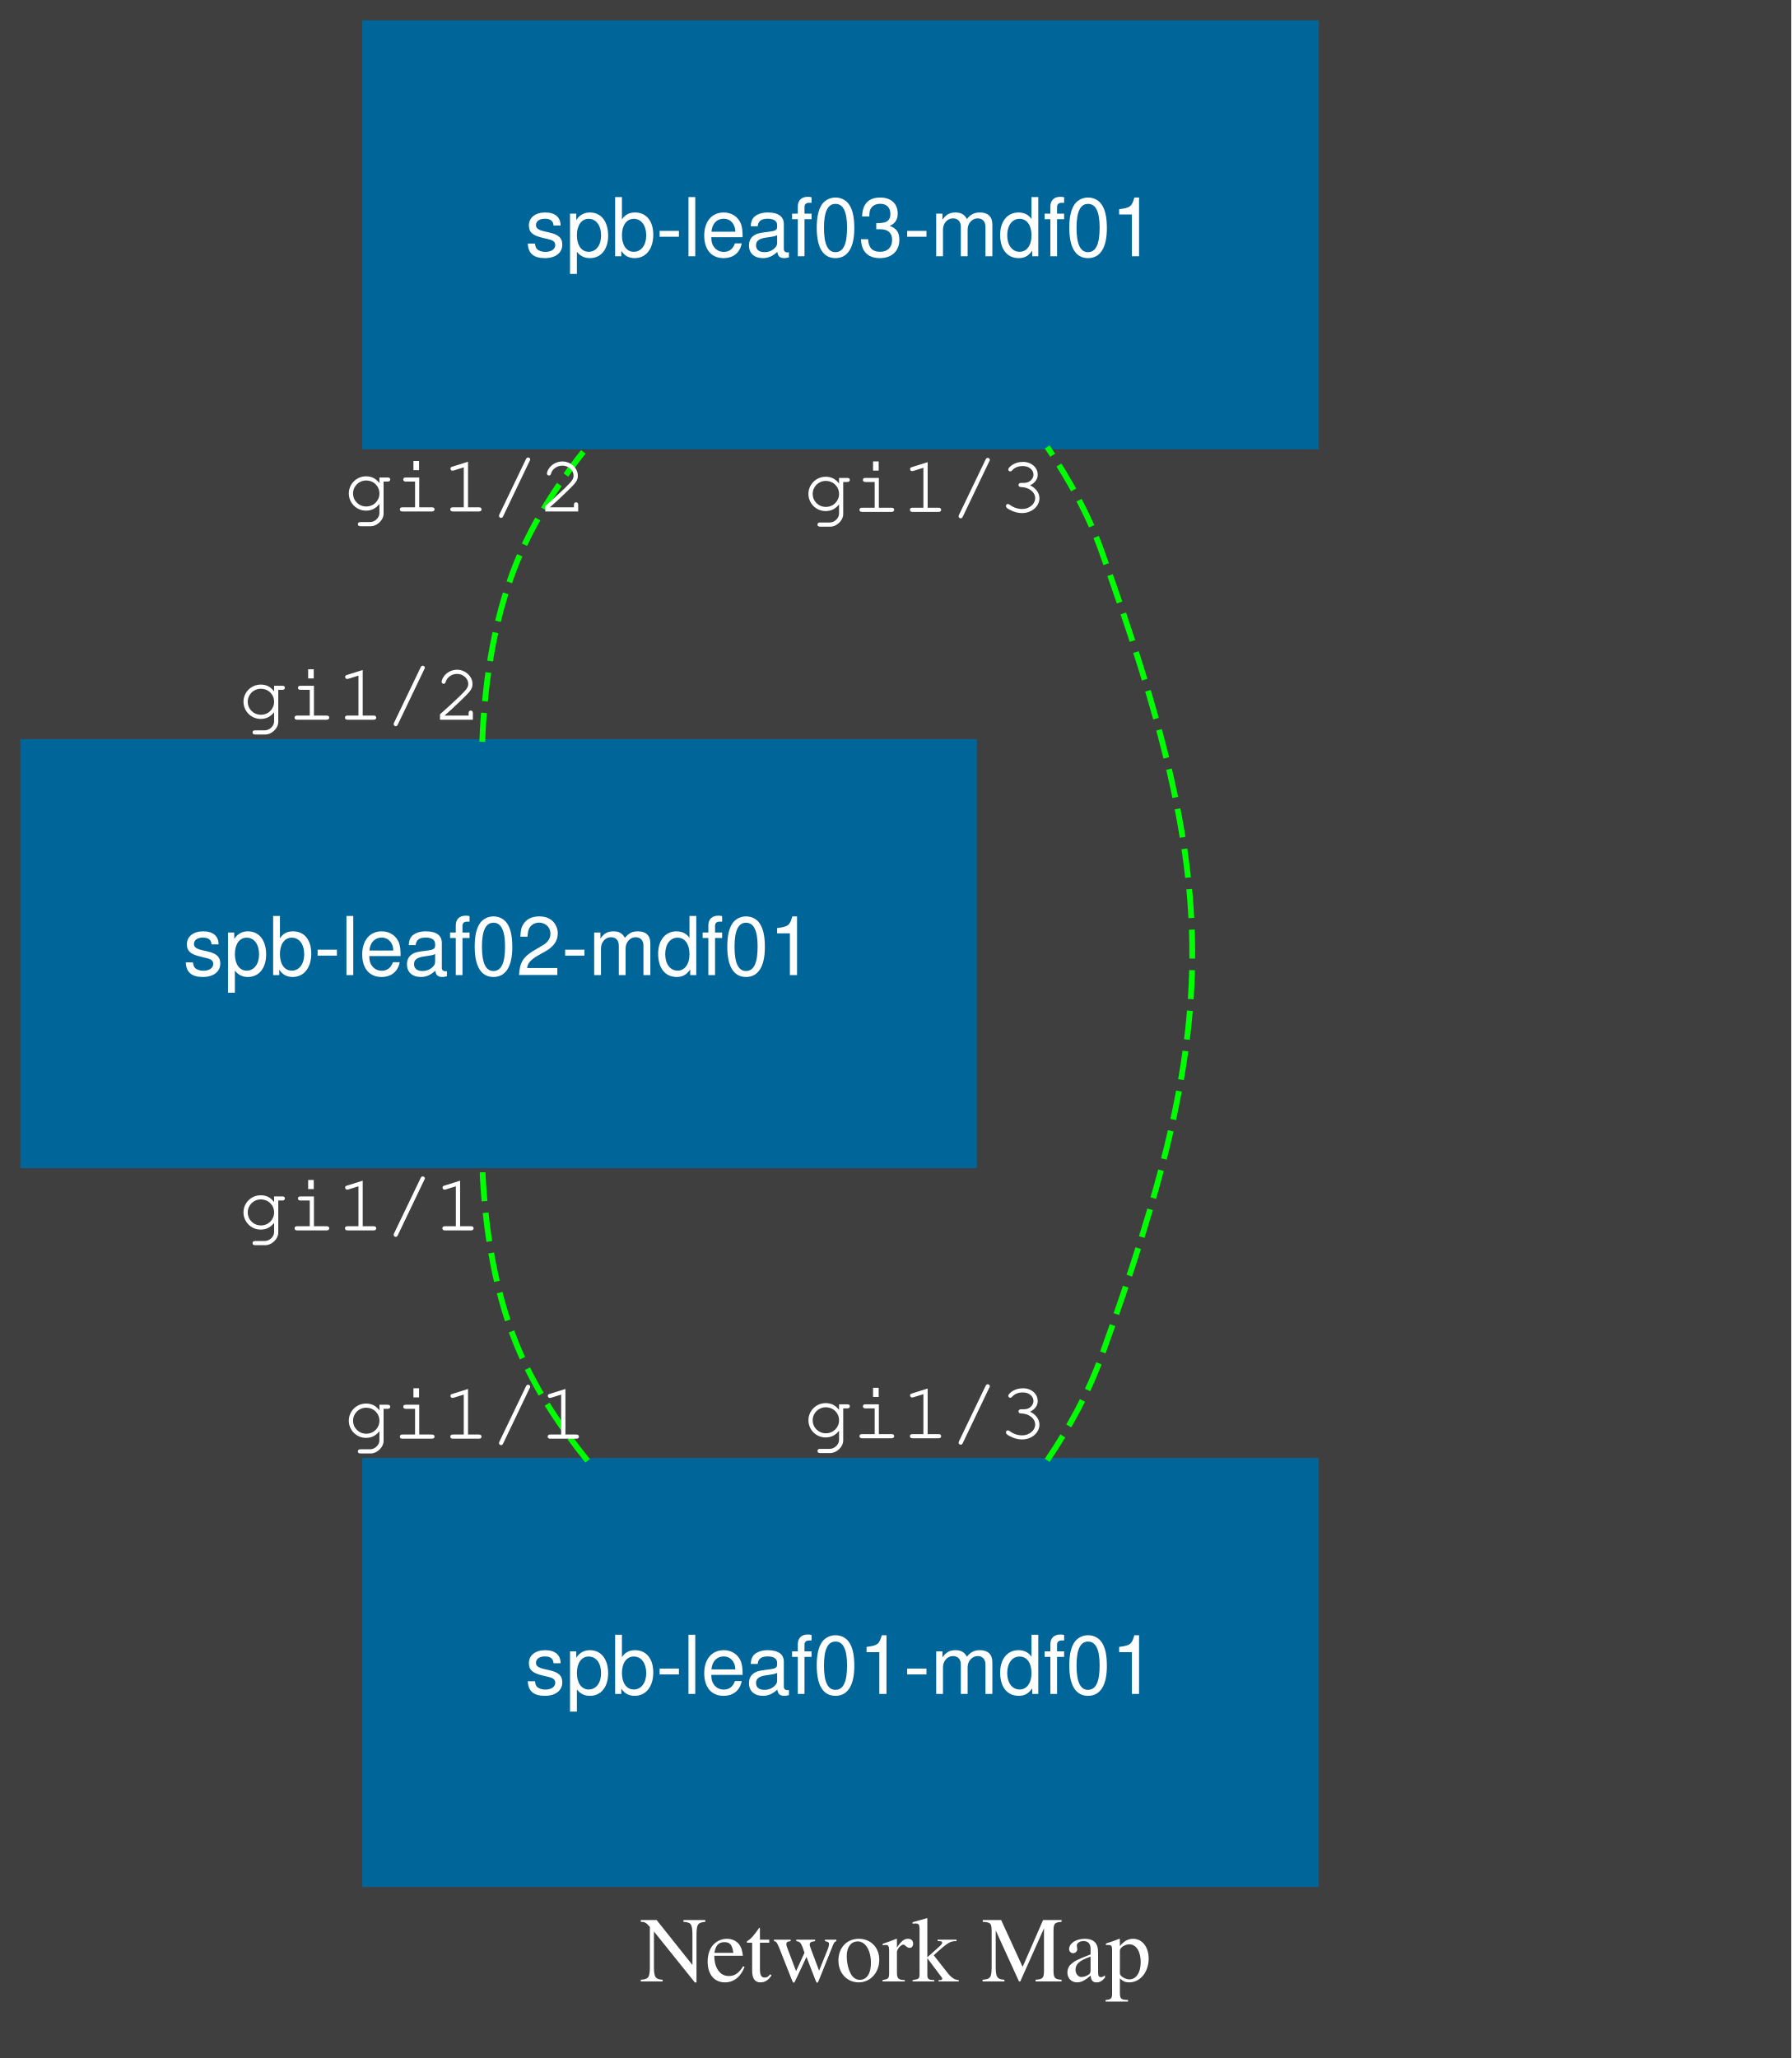
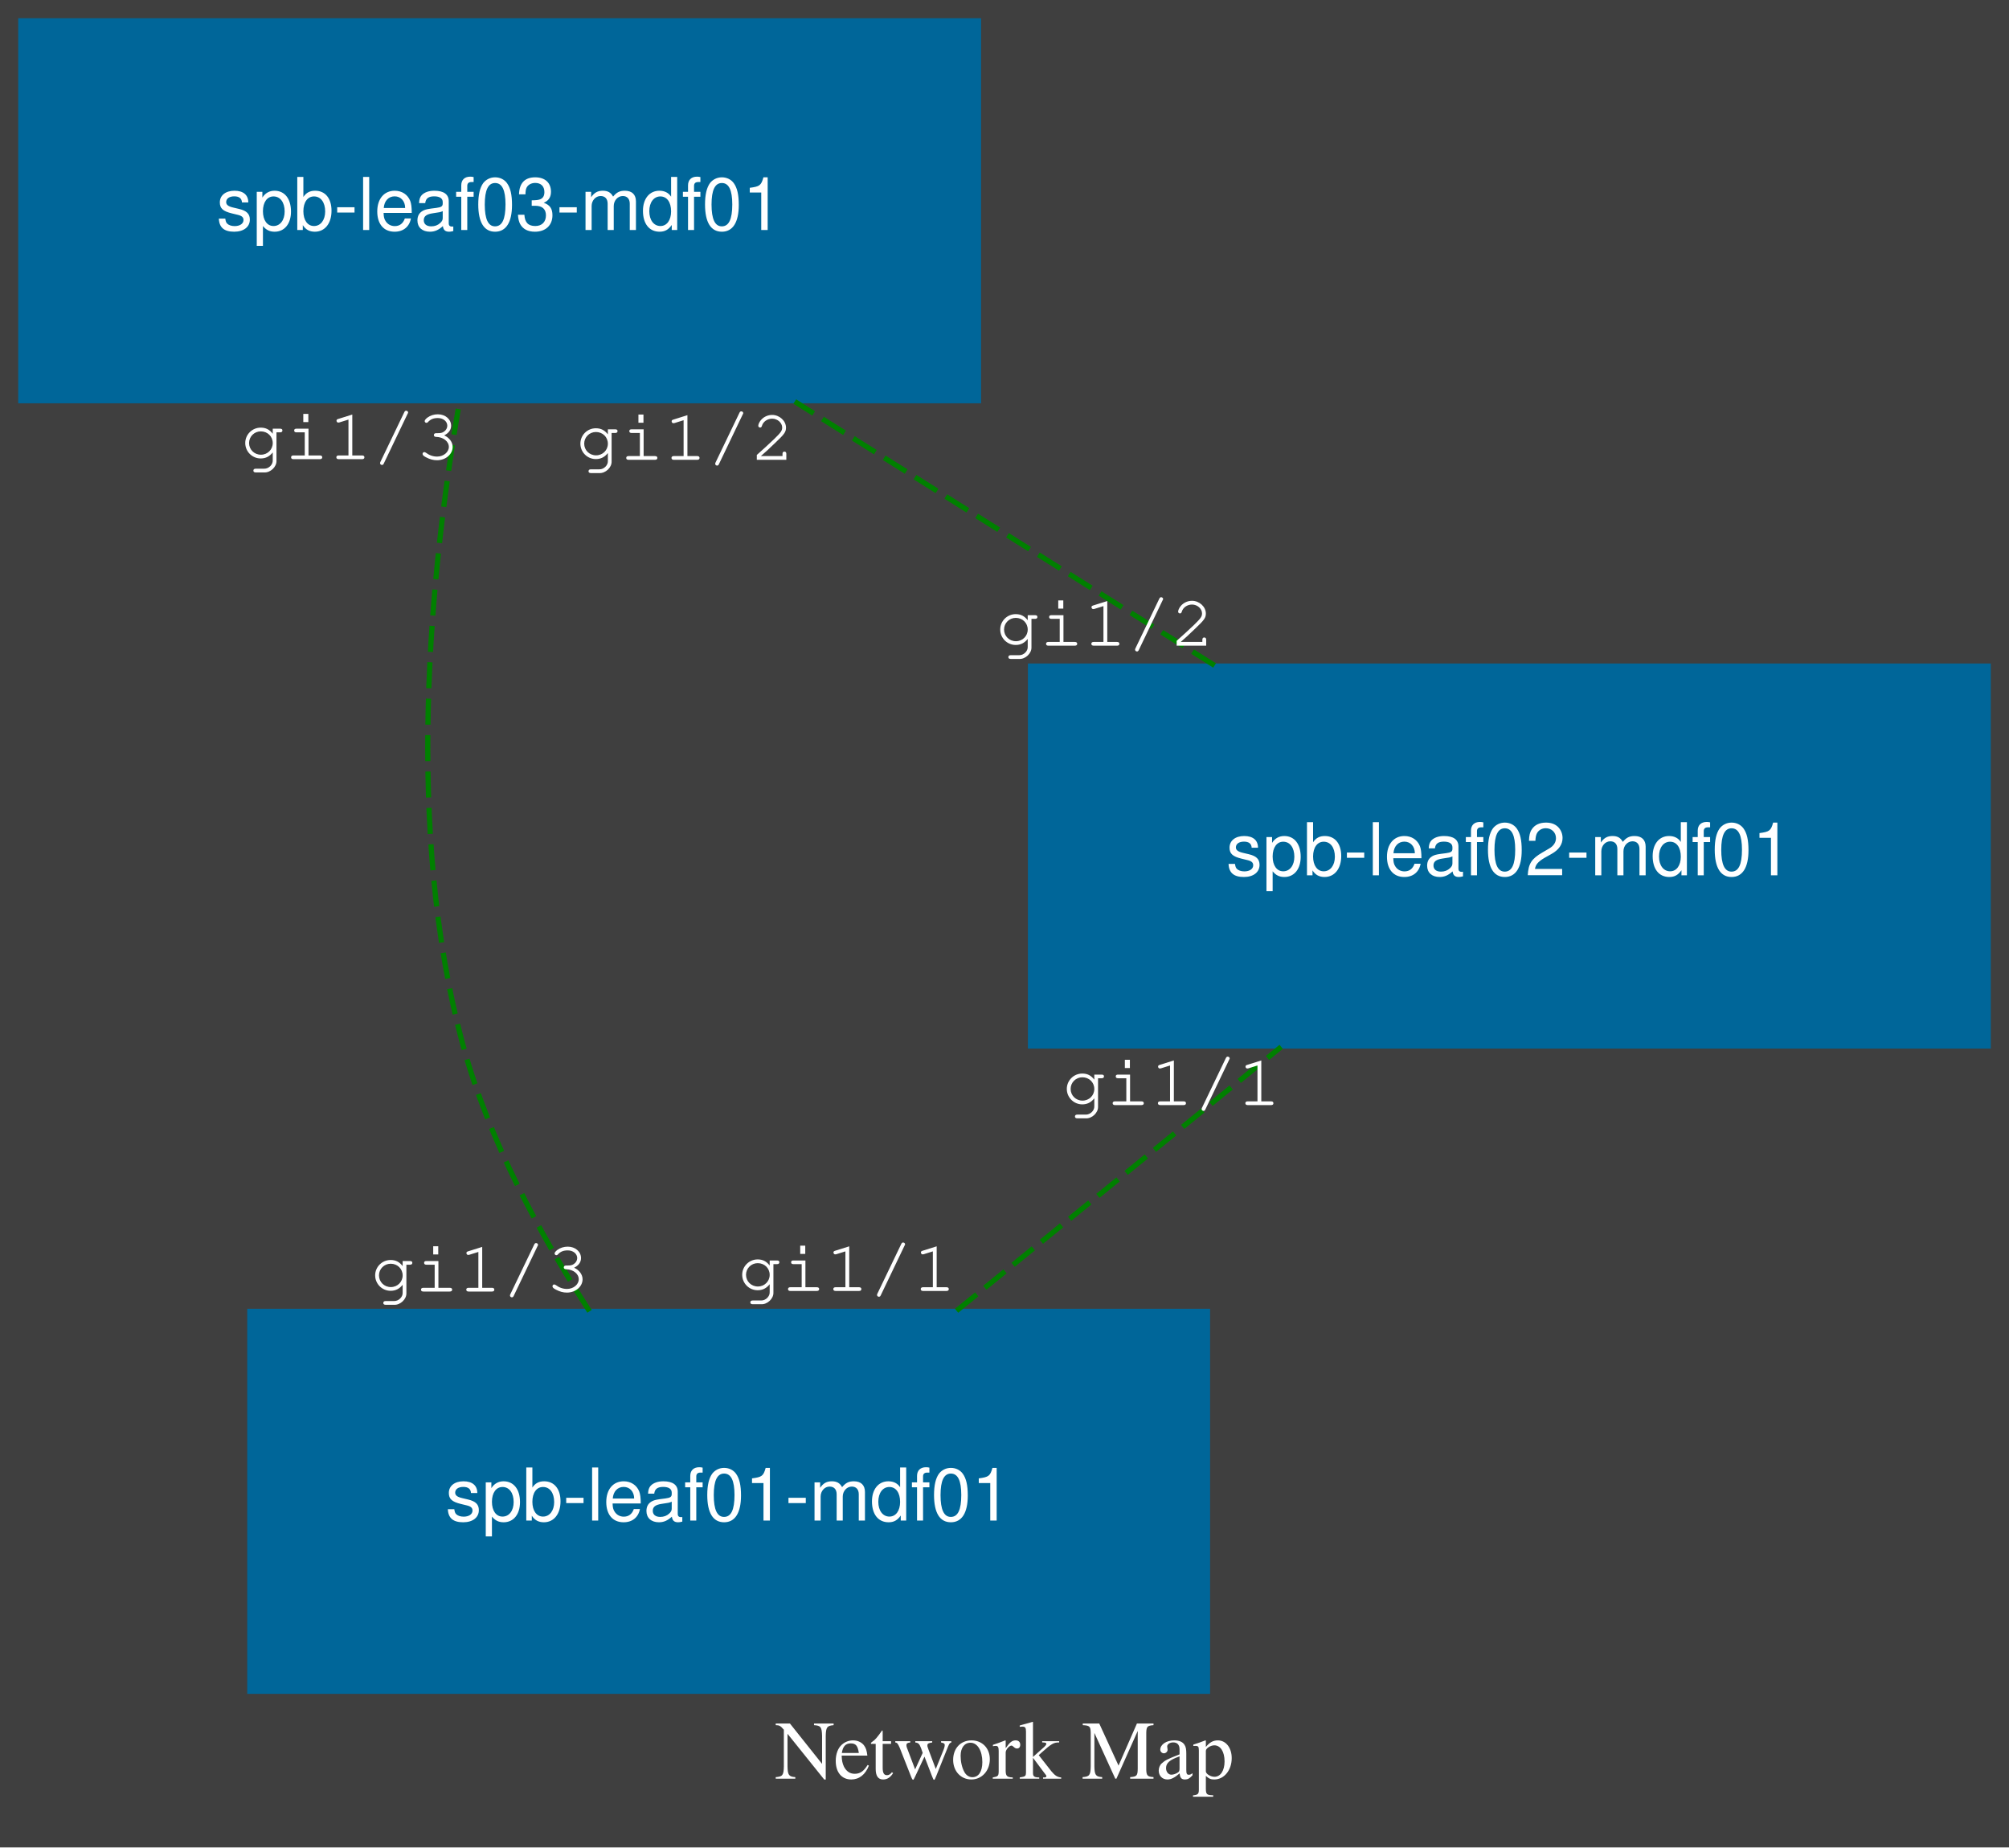
- <svg xmlns="http://www.w3.org/2000/svg" width="309pt" height="355pt" viewBox="0.00 0.00 309.00 355.00">
+ <svg xmlns="http://www.w3.org/2000/svg" width="386pt" height="355pt" viewBox="0.00 0.00 386.00 355.00">
  <g id="graph0" class="graph" transform="scale(1 1) rotate(0) translate(4 351)">
-     <polygon fill="#3f3f3f" stroke="transparent" points="-4,4 -4,-351 305,-351 305,4 -4,4" />
-     <text text-anchor="middle" x="150.5" y="-9.2" font-family="Times,serif" font-size="16.00" fill="#ffffff">Network Map</text>
+     <polygon fill="#3f3f3f" stroke="transparent" points="-4,4 -4,-351 382,-351 382,4 -4,4" />
+     <text text-anchor="middle" x="189" y="-9.2" font-family="Times,serif" font-size="16.00" fill="white">Network Map</text>
    <g id="node1" class="node">
-       <polygon fill="#006699" stroke="#006699" points="164,-223 0,-223 0,-150 164,-150 164,-223" />
-       <text text-anchor="middle" x="82" y="-182.8" font-family="Helvetica,sans-Serif" font-size="14.00" fill="#ffffff">spb-leaf02-mdf01</text>
+       <polygon fill="#006699" stroke="#006699" points="228,-99 44,-99 44,-26 228,-26 228,-99" />
+       <text text-anchor="middle" x="136" y="-58.8" font-family="Helvetica,sans-Serif" font-size="14.00" fill="white">spb-leaf01-mdf01</text>
    </g>
    <g id="node2" class="node">
-       <polygon fill="#006699" stroke="#006699" points="223,-347 59,-347 59,-274 223,-274 223,-347" />
-       <text text-anchor="middle" x="141" y="-306.8" font-family="Helvetica,sans-Serif" font-size="14.00" fill="#ffffff">spb-leaf03-mdf01</text>
+       <polygon fill="#006699" stroke="#006699" points="184,-347 0,-347 0,-274 184,-274 184,-347" />
+       <text text-anchor="middle" x="92" y="-306.8" font-family="Helvetica,sans-Serif" font-size="14.00" fill="white">spb-leaf03-mdf01</text>
+     </g>
+     <g id="edge2" class="edge">
+       <path fill="none" stroke="green" stroke-dasharray="5,2" d="M109.27,-99.01C99.63,-113.94 89.91,-132 85,-150 73.69,-191.45 78.64,-241.18 84.31,-273.96" />
+       <text text-anchor="middle" x="135" y="-182.8" font-family="Courier,monospace" font-size="14.00" fill="white">            </text>
+       <text text-anchor="middle" x="63.31" y="-262.76" font-family="Courier,monospace" font-size="14.00" fill="white">gi1/3</text>
+       <text text-anchor="middle" x="88.27" y="-102.81" font-family="Courier,monospace" font-size="14.00" fill="white">gi1/3</text>
+     </g>
+     <g id="node3" class="node">
+       <polygon fill="#006699" stroke="#006699" points="378,-223 194,-223 194,-150 378,-150 378,-223" />
+       <text text-anchor="middle" x="286" y="-182.8" font-family="Helvetica,sans-Serif" font-size="14.00" fill="white">spb-leaf02-mdf01</text>
+     </g>
+     <g id="edge1" class="edge">
+       <path fill="none" stroke="green" stroke-dasharray="5,2" d="M179.79,-99.12C199.42,-115.08 222.52,-133.87 242.16,-149.84" />
+       <text text-anchor="middle" x="269" y="-120.8" font-family="Courier,monospace" font-size="14.00" fill="white">            </text>
+       <text text-anchor="middle" x="221.16" y="-138.64" font-family="Courier,monospace" font-size="14.00" fill="white">gi1/1</text>
+       <text text-anchor="middle" x="158.79" y="-102.92" font-family="Courier,monospace" font-size="14.00" fill="white">gi1/1</text>
    </g>
    <g id="edge3" class="edge">
-       <path fill="none" stroke="#00ff00" stroke-dasharray="5,2" d="M79.193,-223.044C79.626,-234.038 81.428,-245.864 86,-256 88.874,-262.372 92.85,-268.404 97.361,-273.971" />
-       <text text-anchor="middle" x="136" y="-244.8" font-family="Courier,monospace" font-size="14.00" fill="#ffffff">            </text>
-       <text text-anchor="middle" x="76.361" y="-262.771" font-family="Courier,monospace" font-size="14.00" fill="#ffffff">gi1/2</text>
-       <text text-anchor="middle" x="58.193" y="-226.845" font-family="Courier,monospace" font-size="14.00" fill="#ffffff">gi1/2</text>
-     </g>
-     <g id="node3" class="node">
-       <polygon fill="#006699" stroke="#006699" points="223,-99 59,-99 59,-26 223,-26 223,-99" />
-       <text text-anchor="middle" x="141" y="-58.8" font-family="Helvetica,sans-Serif" font-size="14.00" fill="#ffffff">spb-leaf01-mdf01</text>
-     </g>
-     <g id="edge1" class="edge">
-       <path fill="none" stroke="#00ff00" stroke-dasharray="5,2" d="M97.361,-99.029C92.85,-104.596 88.874,-110.628 86,-117 81.428,-127.136 79.626,-138.962 79.193,-149.956" />
-       <text text-anchor="middle" x="136" y="-120.8" font-family="Courier,monospace" font-size="14.00" fill="#ffffff">            </text>
-       <text text-anchor="middle" x="58.193" y="-138.756" font-family="Courier,monospace" font-size="14.00" fill="#ffffff">gi1/1</text>
-       <text text-anchor="middle" x="76.361" y="-102.829" font-family="Courier,monospace" font-size="14.00" fill="#ffffff">gi1/1</text>
-     </g>
-     <g id="edge2" class="edge">
-       <path fill="none" stroke="#00ff00" stroke-dasharray="5,2" d="M176.651,-99.102C180.46,-104.735 183.758,-110.765 186,-117 206.899,-175.135 206.899,-197.865 186,-256 183.758,-262.235 180.46,-268.265 176.651,-273.899" />
-       <text text-anchor="middle" x="251" y="-182.8" font-family="Courier,monospace" font-size="14.00" fill="#ffffff">            </text>
-       <text text-anchor="middle" x="155.651" y="-262.699" font-family="Courier,monospace" font-size="14.00" fill="#ffffff">gi1/3</text>
-       <text text-anchor="middle" x="155.651" y="-102.901" font-family="Courier,monospace" font-size="14.00" fill="#ffffff">gi1/3</text>
+       <path fill="none" stroke="green" stroke-dasharray="5,2" d="M229.37,-223.12C203.98,-239.08 174.1,-257.87 148.7,-273.84" />
+       <text text-anchor="middle" x="250" y="-244.8" font-family="Courier,monospace" font-size="14.00" fill="white">            </text>
+       <text text-anchor="middle" x="127.7" y="-262.64" font-family="Courier,monospace" font-size="14.00" fill="white">gi1/2</text>
+       <text text-anchor="middle" x="208.37" y="-226.92" font-family="Courier,monospace" font-size="14.00" fill="white">gi1/2</text>
    </g>
  </g>
</svg>
